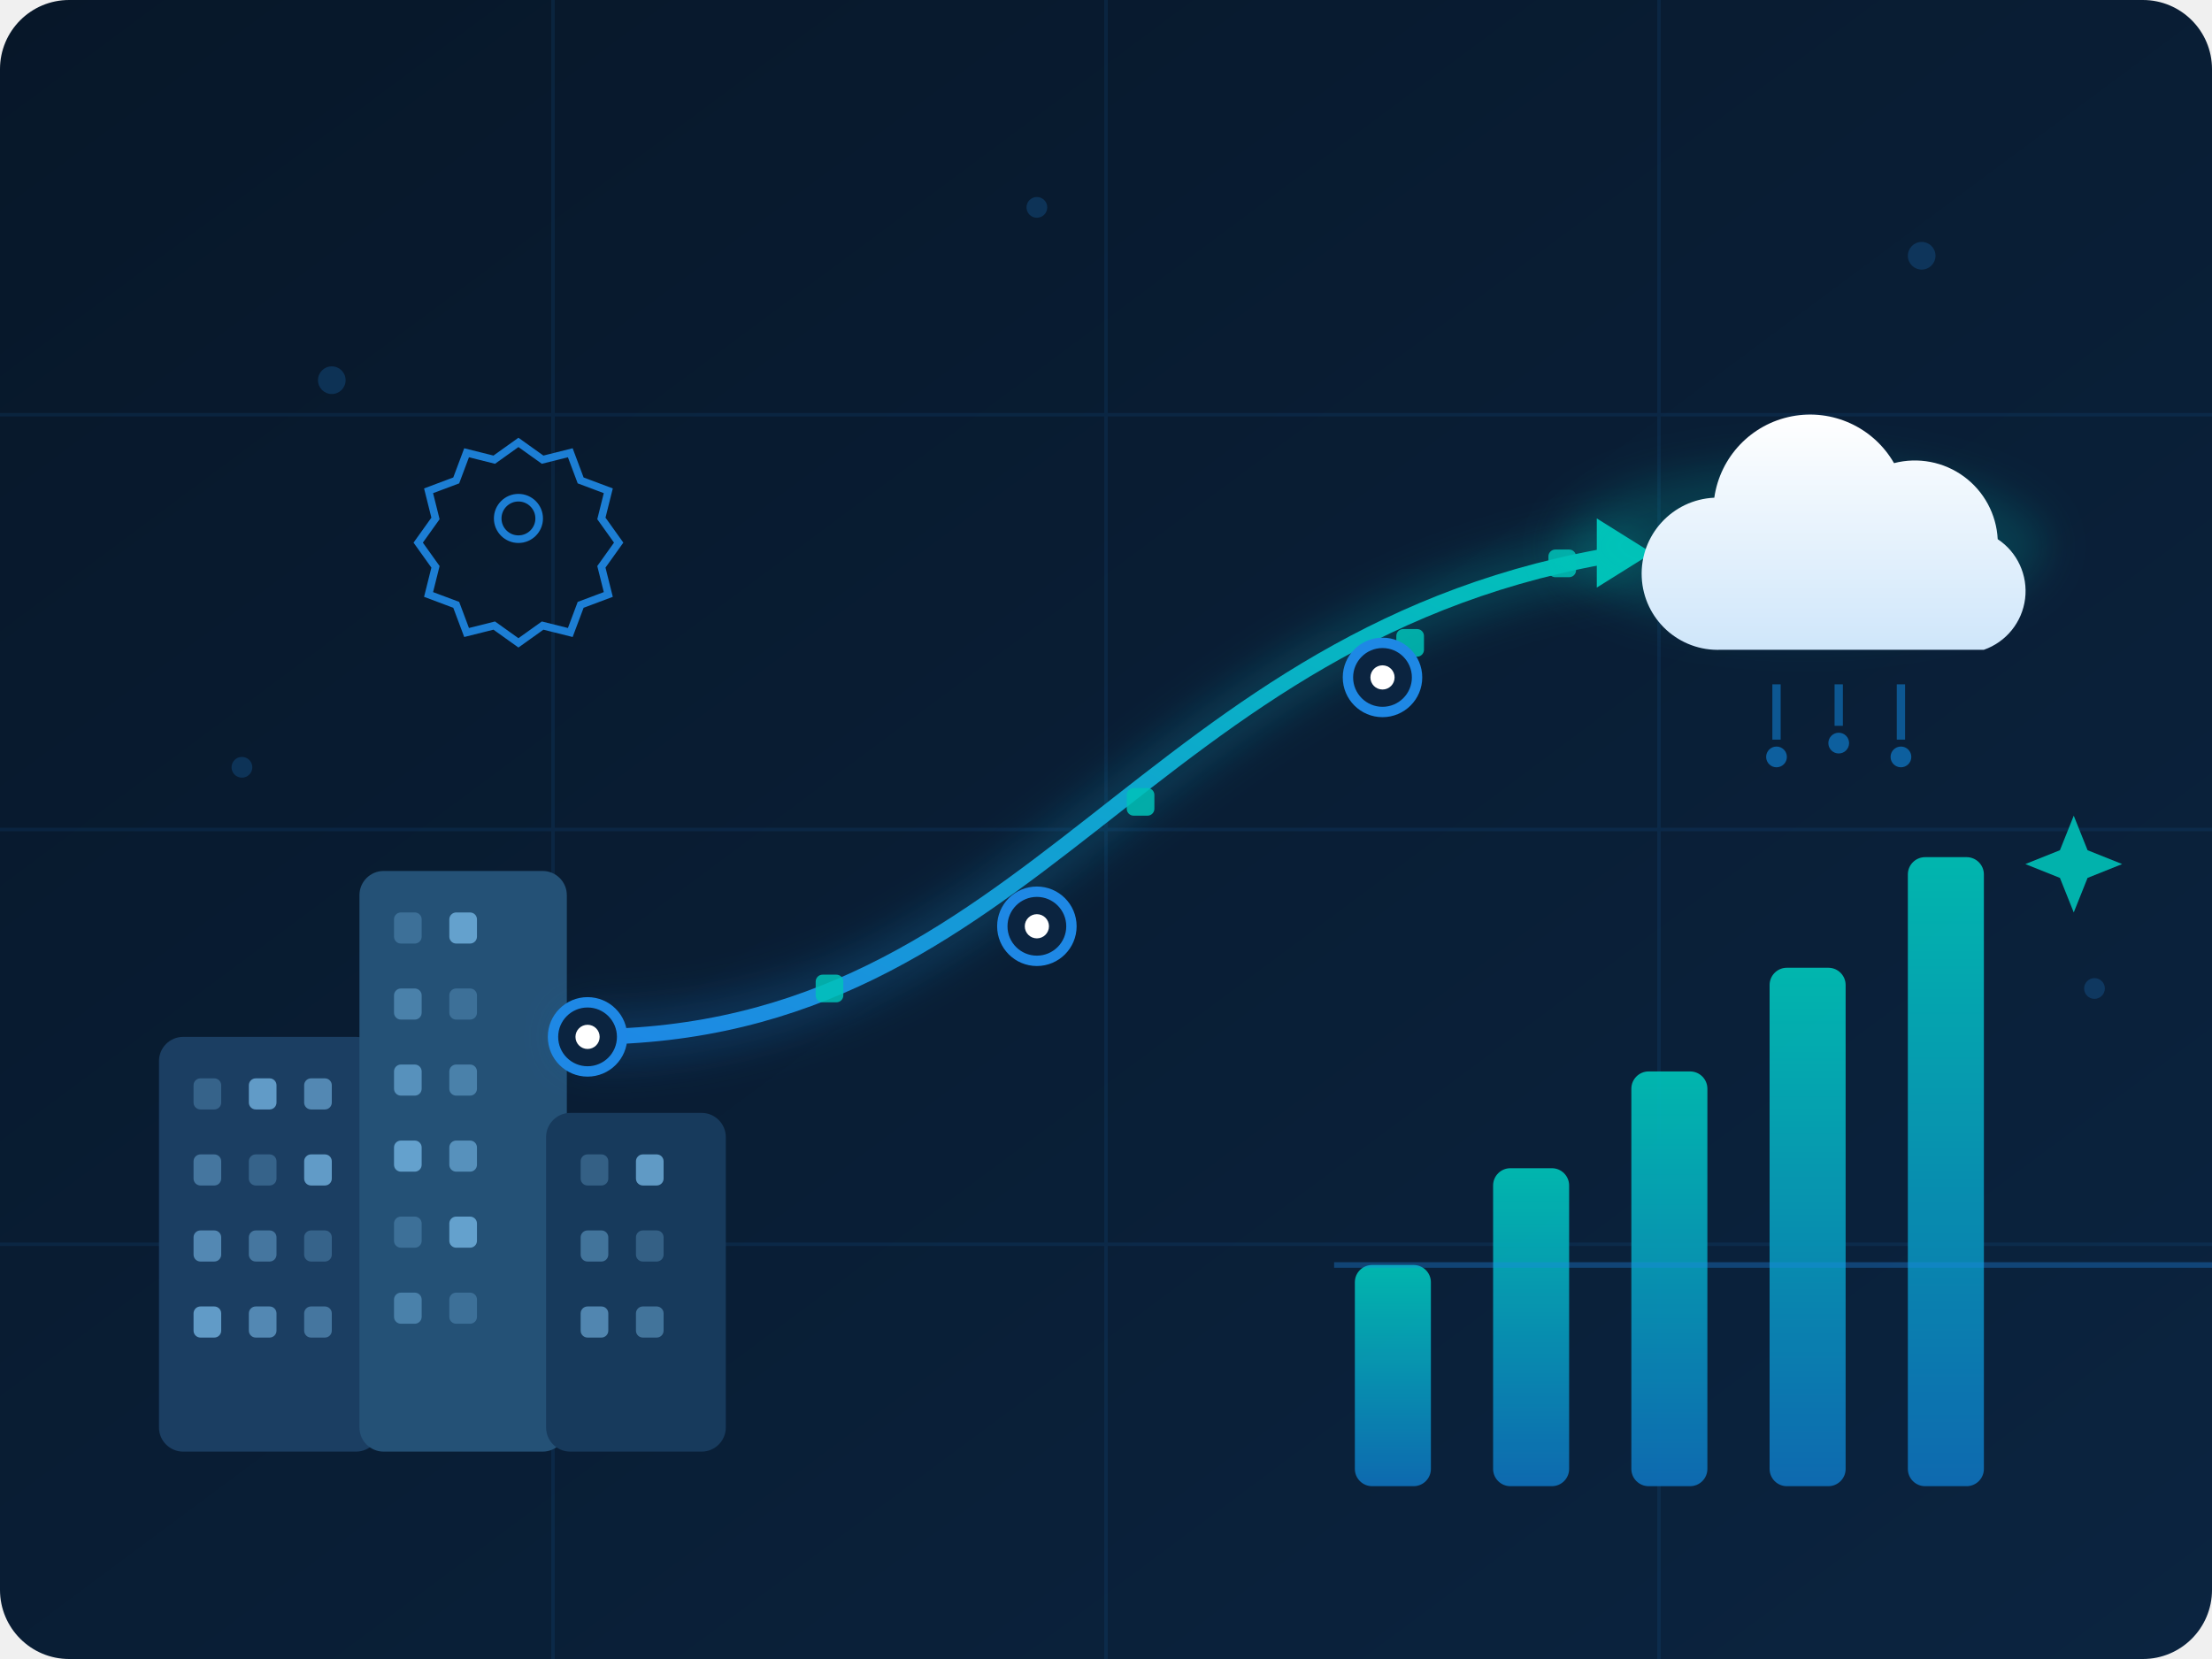
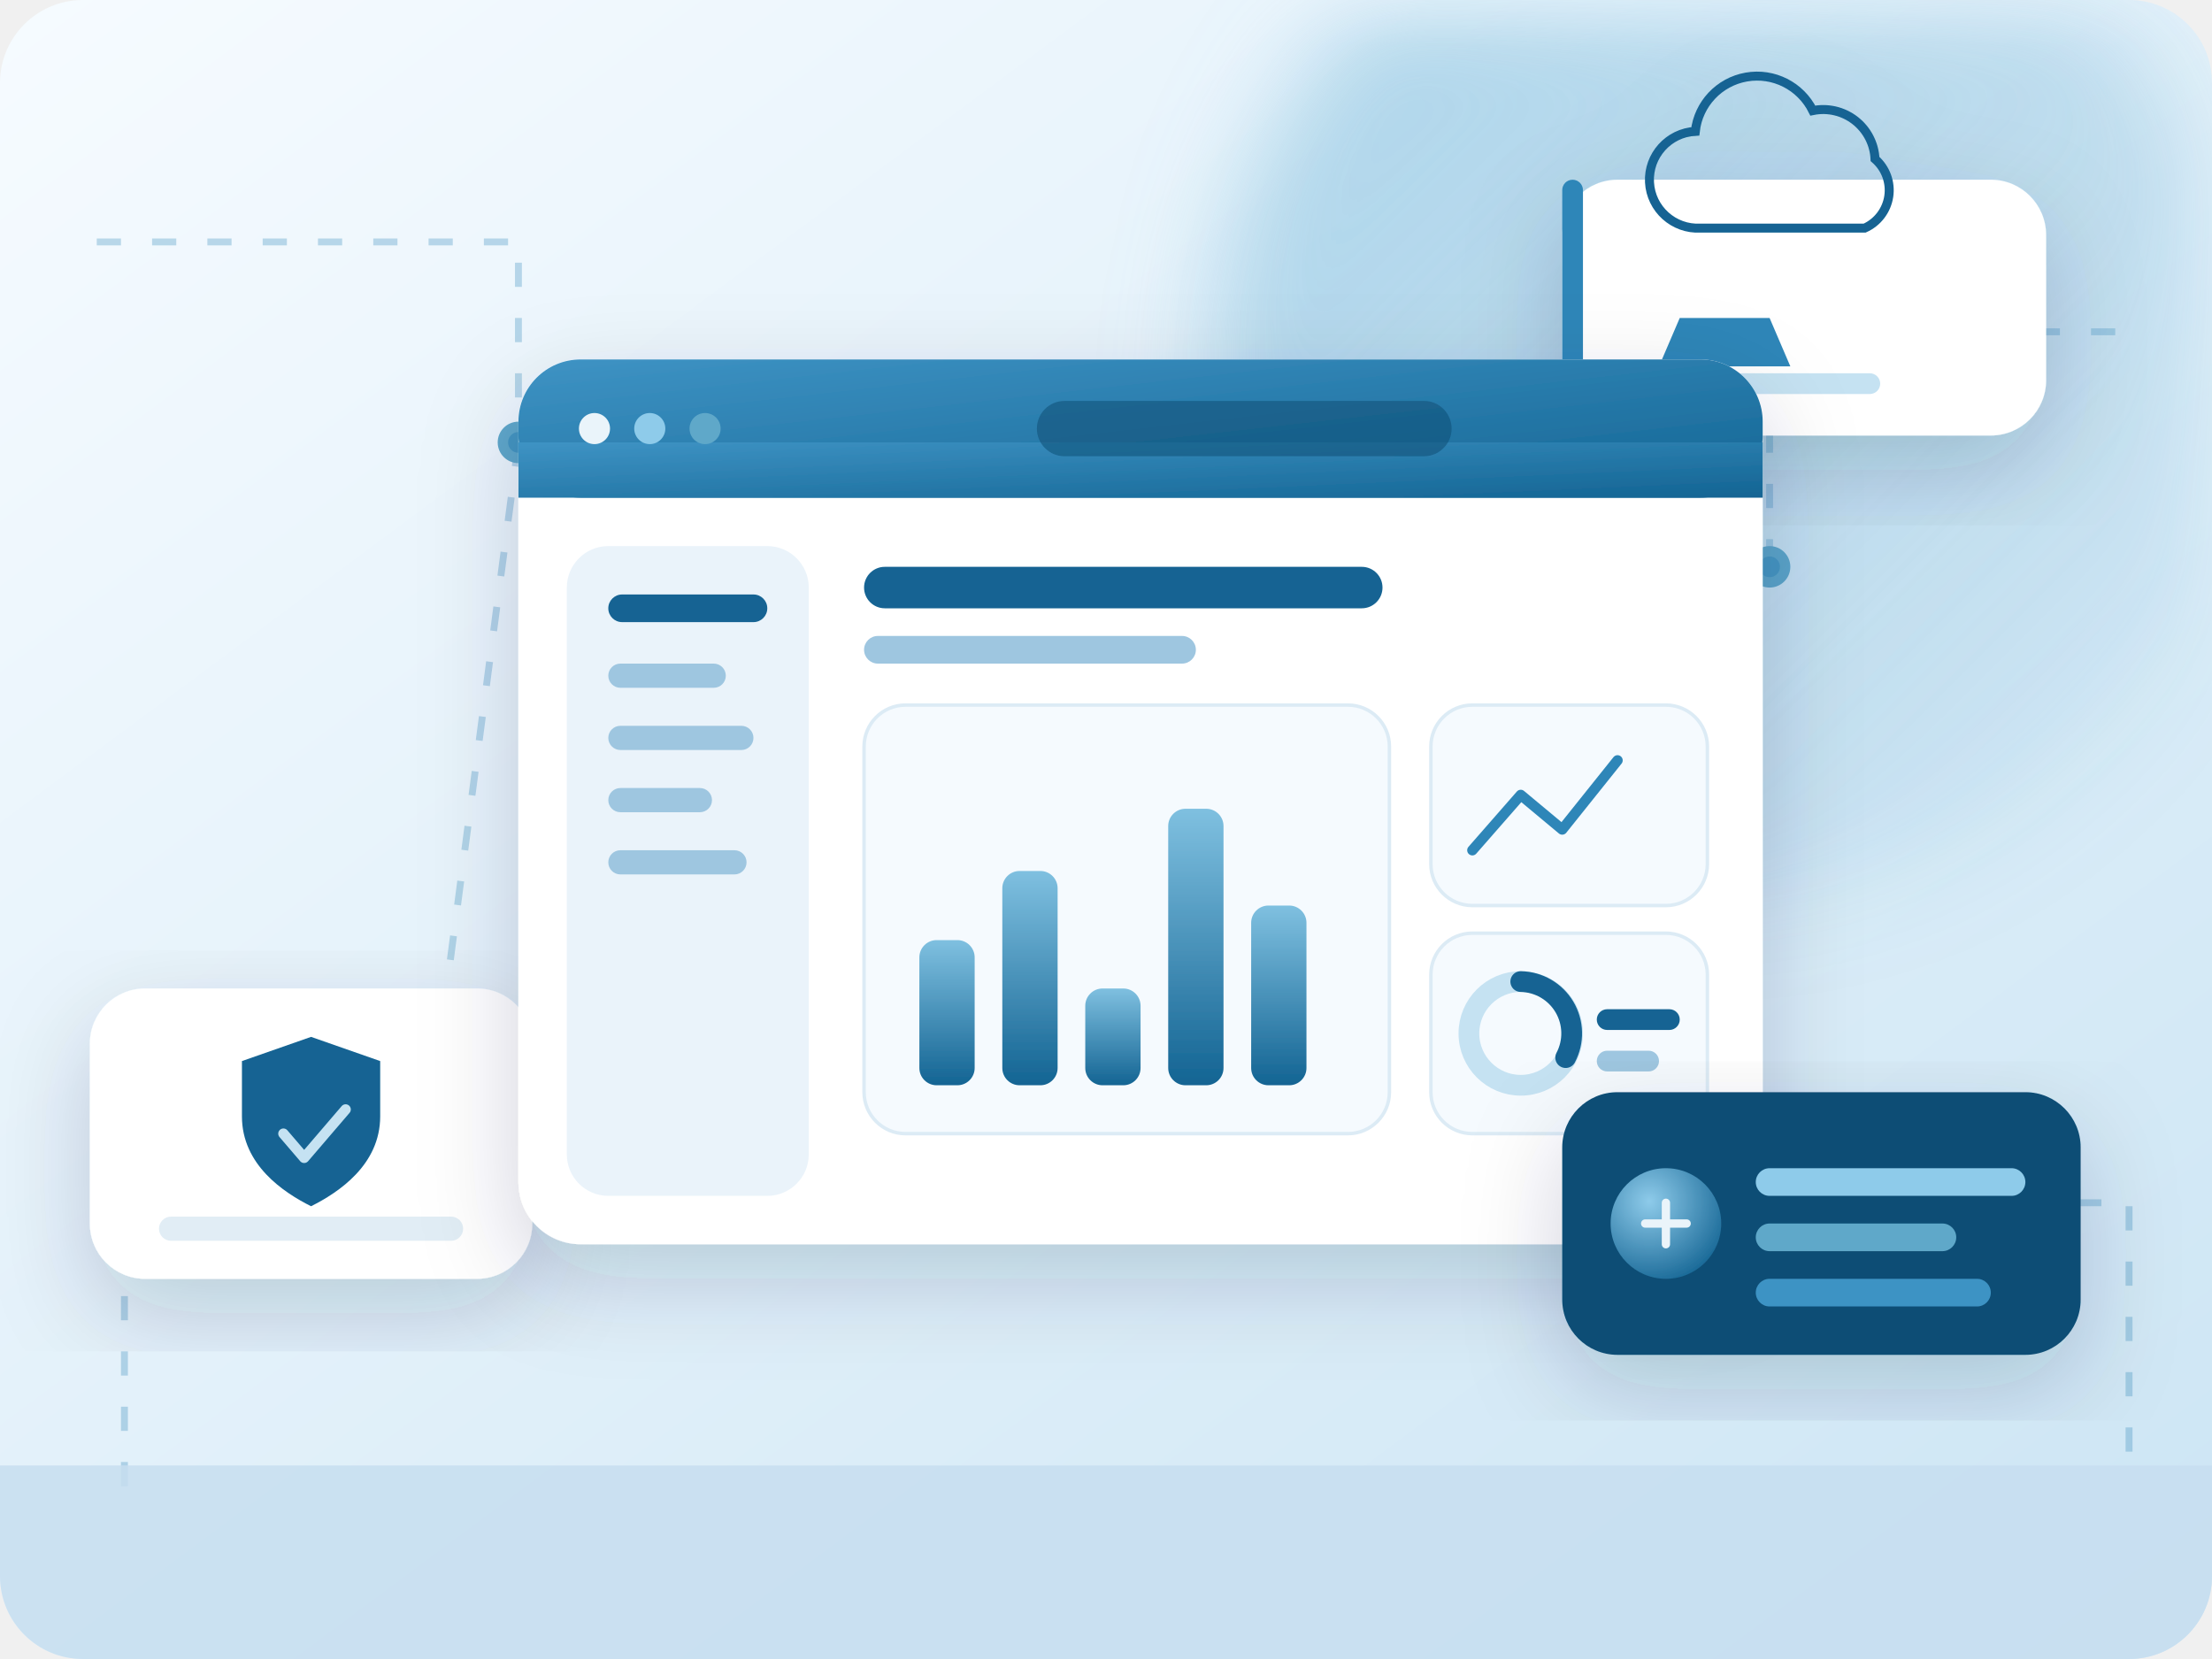
- <svg xmlns="http://www.w3.org/2000/svg" viewBox="0 0 640 480" role="img" aria-label="Ilustración de la transformación digital: de los sistemas tradicionales a la nube, los datos y la automatización">
+ <svg xmlns="http://www.w3.org/2000/svg" viewBox="0 0 640 480" role="img" aria-label="Panel de control de C-ROTULUS con gráficas, servicios en la nube y una red de datos conectada">
  <defs>
    <linearGradient id="bg" x1="0" y1="0" x2="1" y2="1">
-       <stop offset="0" stop-color="#071729" />
-       <stop offset="1" stop-color="#0B2440" />
+       <stop offset="0" stop-color="#F6FBFF" />
+       <stop offset="1" stop-color="#CCE5F4" />
    </linearGradient>
-     <linearGradient id="path" x1="0" y1="1" x2="1" y2="0">
-       <stop offset="0" stop-color="#1E88E5" />
-       <stop offset="1" stop-color="#00C2B8" />
-     </linearGradient>
-     <linearGradient id="cloud" x1="0" y1="0" x2="0" y2="1">
-       <stop offset="0" stop-color="#FFFFFF" />
-       <stop offset="1" stop-color="#CFE6FA" />
+     <linearGradient id="scr" x1="0" y1="0" x2="1" y2="1">
+       <stop offset="0" stop-color="#3E93C4" />
+       <stop offset="1" stop-color="#136493" />
    </linearGradient>
    <linearGradient id="bar" x1="0" y1="0" x2="0" y2="1">
-       <stop offset="0" stop-color="#00C2B8" />
-       <stop offset="1" stop-color="#0E6FB8" />
+       <stop offset="0" stop-color="#7FC0E0" />
+       <stop offset="1" stop-color="#136493" />
    </linearGradient>
-     <filter id="glow" x="-60%" y="-60%" width="220%" height="220%">
-       <feGaussianBlur stdDeviation="6" />
+     <linearGradient id="glow" x1="0" y1="0" x2="1" y2="1">
+       <stop offset="0" stop-color="#7FC0E0" />
+       <stop offset="1" stop-color="#2E86B8" stop-opacity="0" />
+     </linearGradient>
+     <radialGradient id="orb" cx=".35" cy=".3" r=".8">
+       <stop offset="0" stop-color="#8ECBEA" />
+       <stop offset="1" stop-color="#136493" />
+     </radialGradient>
+     <filter id="soft" x="-40%" y="-40%" width="180%" height="180%">
+       <feGaussianBlur stdDeviation="14" />
    </filter>
+     <filter id="ds" x="-25%" y="-25%" width="150%" height="150%">
+       <feDropShadow dx="0" dy="10" stdDeviation="14" flood-color="#0B2E45" flood-opacity=".18" />
+     </filter>
+     <clipPath id="clip">
+       <rect width="640" height="480" rx="24" />
+     </clipPath>
+     <style>
+       .f{animation:f 7s ease-in-out infinite}
+       .f2{animation:f 8.6s ease-in-out infinite;animation-delay:-2.1s}
+       .f3{animation:f 9.8s ease-in-out infinite;animation-delay:-4.3s}
+       .trace{stroke-dasharray:7 9;animation:dash 10s linear infinite}
+       .pulse{animation:pulse 3.4s ease-in-out infinite}
+       @keyframes f{0%,100%{transform:translateY(0)}50%{transform:translateY(-10px)}}
+       @keyframes dash{to{stroke-dashoffset:-160}}
+       @keyframes pulse{0%,100%{opacity:.30}50%{opacity:1}}
+       @media (prefers-reduced-motion: reduce){.f,.f2,.f3,.trace,.pulse{animation:none}}
+     </style>
  </defs>
-   <rect width="640" height="480" rx="20" fill="url(#bg)" />
-   <g stroke="#1E88E5" stroke-width="1" opacity=".10">
-     <path d="M160 0 V480" />
-     <path d="M320 0 V480" />
-     <path d="M480 0 V480" />
-     <path d="M0 120 H640" />
-     <path d="M0 240 H640" />
-     <path d="M0 360 H640" />
-   </g>
-   <g fill="#1E88E5" opacity=".22">
-     <circle cx="96" cy="110" r="4" />
-     <circle cx="556" cy="74" r="4" />
-     <circle cx="70" cy="222" r="3" />
-     <circle cx="606" cy="286" r="3" />
-     <circle cx="300" cy="60" r="3" />
-   </g>
-   <g>
-     <rect x="46" y="300" width="64" height="120" rx="7" fill="#1B3E62" />
-     <rect x="56" y="312" width="8" height="9" rx="2" fill="#7FC3F2" opacity="0.28" />
-     <rect x="56" y="334" width="8" height="9" rx="2" fill="#7FC3F2" opacity="0.42" />
-     <rect x="56" y="356" width="8" height="9" rx="2" fill="#7FC3F2" opacity="0.56" />
-     <rect x="56" y="378" width="8" height="9" rx="2" fill="#7FC3F2" opacity="0.70" />
-     <rect x="72" y="312" width="8" height="9" rx="2" fill="#7FC3F2" opacity="0.70" />
-     <rect x="72" y="334" width="8" height="9" rx="2" fill="#7FC3F2" opacity="0.28" />
-     <rect x="72" y="356" width="8" height="9" rx="2" fill="#7FC3F2" opacity="0.42" />
-     <rect x="72" y="378" width="8" height="9" rx="2" fill="#7FC3F2" opacity="0.56" />
-     <rect x="88" y="312" width="8" height="9" rx="2" fill="#7FC3F2" opacity="0.56" />
-     <rect x="88" y="334" width="8" height="9" rx="2" fill="#7FC3F2" opacity="0.70" />
-     <rect x="88" y="356" width="8" height="9" rx="2" fill="#7FC3F2" opacity="0.28" />
-     <rect x="88" y="378" width="8" height="9" rx="2" fill="#7FC3F2" opacity="0.42" />
-     <rect x="104" y="252" width="60" height="168" rx="7" fill="#245176" />
-     <rect x="114" y="264" width="8" height="9" rx="2" fill="#7FC3F2" opacity="0.28" />
-     <rect x="114" y="286" width="8" height="9" rx="2" fill="#7FC3F2" opacity="0.42" />
-     <rect x="114" y="308" width="8" height="9" rx="2" fill="#7FC3F2" opacity="0.56" />
-     <rect x="114" y="330" width="8" height="9" rx="2" fill="#7FC3F2" opacity="0.70" />
-     <rect x="114" y="352" width="8" height="9" rx="2" fill="#7FC3F2" opacity="0.28" />
-     <rect x="114" y="374" width="8" height="9" rx="2" fill="#7FC3F2" opacity="0.42" />
-     <rect x="130" y="264" width="8" height="9" rx="2" fill="#7FC3F2" opacity="0.70" />
-     <rect x="130" y="286" width="8" height="9" rx="2" fill="#7FC3F2" opacity="0.28" />
-     <rect x="130" y="308" width="8" height="9" rx="2" fill="#7FC3F2" opacity="0.42" />
-     <rect x="130" y="330" width="8" height="9" rx="2" fill="#7FC3F2" opacity="0.56" />
-     <rect x="130" y="352" width="8" height="9" rx="2" fill="#7FC3F2" opacity="0.70" />
-     <rect x="130" y="374" width="8" height="9" rx="2" fill="#7FC3F2" opacity="0.28" />
-     <rect x="158" y="322" width="52" height="98" rx="7" fill="#173A5C" />
-     <rect x="168" y="334" width="8" height="9" rx="2" fill="#7FC3F2" opacity="0.28" />
-     <rect x="168" y="356" width="8" height="9" rx="2" fill="#7FC3F2" opacity="0.42" />
-     <rect x="168" y="378" width="8" height="9" rx="2" fill="#7FC3F2" opacity="0.56" />
-     <rect x="184" y="334" width="8" height="9" rx="2" fill="#7FC3F2" opacity="0.70" />
-     <rect x="184" y="356" width="8" height="9" rx="2" fill="#7FC3F2" opacity="0.28" />
-     <rect x="184" y="378" width="8" height="9" rx="2" fill="#7FC3F2" opacity="0.42" />
-   </g>
-   <path d="M170 300 C300 300 330 182 470 160" fill="none" stroke="url(#path)" stroke-width="14" stroke-linecap="round" opacity=".22" filter="url(#glow)" />
-   <path d="M170 300 C300 300 330 182 470 160" fill="none" stroke="url(#path)" stroke-width="4.5" stroke-linecap="round" />
-   <path d="M462 150 L478 160 L462 170 Z" fill="#00C2B8" />
-   <g fill="#00C2B8">
-     <rect x="236" y="282" width="8" height="8" rx="2" opacity=".85" />
-     <rect x="326" y="228" width="8" height="8" rx="2" opacity=".85" />
-     <rect x="404" y="182" width="8" height="8" rx="2" opacity=".85" />
-     <rect x="448" y="159" width="8" height="8" rx="2" opacity=".85" />
-   </g>
-   <g>
-     <circle cx="170" cy="300" r="10" fill="#0B2440" stroke="#1E88E5" stroke-width="3" />
-     <circle cx="170" cy="300" r="3.5" fill="#FFFFFF" />
-     <circle cx="300" cy="268" r="10" fill="#0B2440" stroke="#1E88E5" stroke-width="3" />
-     <circle cx="300" cy="268" r="3.5" fill="#FFFFFF" />
-     <circle cx="400" cy="196" r="10" fill="#0B2440" stroke="#1E88E5" stroke-width="3" />
-     <circle cx="400" cy="196" r="3.5" fill="#FFFFFF" />
-   </g>
-   <g transform="translate(470 118)">
-     <ellipse cx="52" cy="40" rx="70" ry="24" fill="#00C2B8" opacity=".18" filter="url(#glow)" />
-     <path d="M28 70 a22 22 0 0 1 -2 -44 a28 28 0 0 1 52 -10 a24 24 0 0 1 30 22 a18 18 0 0 1 -4 32 Z" fill="url(#cloud)" />
-     <g stroke="#0E6FB8" stroke-width="2.4" opacity=".7" fill="none">
-       <path d="M44 80 V96" />
-       <path d="M62 80 V92" />
-       <path d="M80 80 V96" />
+   <g clip-path="url(#clip)">
+     <rect width="640" height="480" fill="url(#bg)" />
+     <g class="trace" stroke="#2E86B8" fill="none" stroke-width="2" opacity=".30">
+       <path d="M28 70 H150 V128" />
+       <path d="M612 96 H512 V164" />
+       <path d="M36 430 V356 H120" />
+       <path d="M616 420 V348 H520" />
+       <path d="M150 128 L120 356" />
    </g>
-     <g fill="#0E6FB8" opacity=".8">
-       <circle cx="44" cy="101" r="3" />
-       <circle cx="62" cy="97" r="3" />
-       <circle cx="80" cy="101" r="3" />
+     <g class="pulse" fill="#5FA8C9">
+       <circle cx="150" cy="128" r="6" />
+       <circle cx="512" cy="164" r="6" />
+       <circle cx="120" cy="356" r="6" />
    </g>
-   </g>
-   <g>
-     <rect x="392" y="366" width="22" height="64" rx="5" fill="url(#bar)" opacity=".92" />
-     <rect x="432" y="338" width="22" height="92" rx="5" fill="url(#bar)" opacity=".92" />
-     <rect x="472" y="310" width="22" height="120" rx="5" fill="url(#bar)" opacity=".92" />
-     <rect x="512" y="280" width="22" height="150" rx="5" fill="url(#bar)" opacity=".92" />
-     <rect x="552" y="248" width="22" height="182" rx="5" fill="url(#bar)" opacity=".92" />
-   </g>
-   <path d="M386 366 L640 366" stroke="#1E88E5" stroke-width="1.6" opacity=".35" />
-   <g transform="translate(150 150)" opacity=".9">
-     <path d="M0 -22 l7 5 8 -2 3 8 8 3 -2 8 5 7 -5 7 2 8 -8 3 -3 8 -8 -2 -7 5 -7 -5 -8 2 -3 -8 -8 -3 2 -8 -5 -7 5 -7 -2 -8 8 -3 3 -8 8 2 Z" fill="none" stroke="#1E88E5" stroke-width="2.2" />
-     <circle cx="0" cy="0" r="6" fill="none" stroke="#1E88E5" stroke-width="2.2" />
-   </g>
-   <g transform="translate(600 250)">
-     <path d="M0 -14 L4 -4 L14 0 L4 4 L0 14 L-4 4 L-14 0 L-4 -4 Z" fill="#00C2B8" opacity=".9" />
+     <g fill="#2E86B8" opacity=".55">
+       <circle cx="150" cy="128" r="3" />
+       <circle cx="512" cy="164" r="3" />
+       <circle cx="120" cy="356" r="3" />
+     </g>
+     <circle cx="500" cy="110" r="150" fill="url(#glow)" opacity=".55" filter="url(#soft)" />
+     <g class="f3" filter="url(#ds)">
+       <rect x="452" y="52" width="140" height="74" rx="16" fill="#FFFFFF" />
+       <rect x="452" y="52" width="6" height="74" rx="3" fill="#2E86B8" />
+       <path d="M492 66 a14 14 0 0 1 -1.5 -28 a18 18 0 0 1 34 -6 a15 15 0 0 1 18 14 a12 12 0 0 1 -3 20 z" fill="none" stroke="#136493" stroke-width="2.6" />
+       <path d="M486 92 h26 l6 14 h-38 z" fill="#2E86B8" />
+       <rect x="478" y="108" width="66" height="6" rx="3" fill="#C5E2F2" />
+     </g>
+     <g class="f2" filter="url(#ds)">
+       <rect x="26" y="286" width="128" height="84" rx="16" fill="#FFFFFF" />
+       <path d="M90 300 l20 7 v16 c0 14 -12 22 -20 26 c-8 -4 -20 -12 -20 -26 v-16 z" fill="#136493" />
+       <path d="M82 328 l6 7 l12 -14" fill="none" stroke="#C5E2F2" stroke-width="3" stroke-linecap="round" stroke-linejoin="round" />
+       <rect x="46" y="352" width="88" height="7" rx="3.5" fill="#E1EDF5" />
+     </g>
+     <g filter="url(#ds)">
+       <rect x="150" y="104" width="360" height="256" rx="18" fill="#FFFFFF" />
+       <rect x="150" y="104" width="360" height="40" rx="18" fill="url(#scr)" />
+       <rect x="150" y="128" width="360" height="16" fill="url(#scr)" />
+       <circle cx="172" cy="124" r="4.5" fill="#EAF4FA" />
+       <circle cx="188" cy="124" r="4.5" fill="#8ECBEA" />
+       <circle cx="204" cy="124" r="4.5" fill="#5FA8C9" />
+       <rect x="300" y="116" width="120" height="16" rx="8" fill="#0E4E75" opacity=".55" />
+       <rect x="164" y="158" width="70" height="188" rx="12" fill="#EAF3FA" />
+       <rect x="176" y="172" width="46" height="8" rx="4" fill="#136493" />
+       <rect x="176" y="192" width="34" height="7" rx="3.5" fill="#9EC6E0" />
+       <rect x="176" y="210" width="42" height="7" rx="3.5" fill="#9EC6E0" />
+       <rect x="176" y="228" width="30" height="7" rx="3.5" fill="#9EC6E0" />
+       <rect x="176" y="246" width="40" height="7" rx="3.5" fill="#9EC6E0" />
+       <rect x="250" y="164" width="150" height="12" rx="6" fill="#136493" />
+       <rect x="250" y="184" width="96" height="8" rx="4" fill="#9EC6E0" />
+       <rect x="250" y="204" width="152" height="124" rx="12" fill="#F5FAFE" stroke="#DCEBF5" />
+       <g fill="url(#bar)">
+         <rect x="266" y="272" width="16" height="42" rx="5" />
+         <rect x="290" y="252" width="16" height="62" rx="5" />
+         <rect x="314" y="286" width="16" height="28" rx="5" />
+         <rect x="338" y="234" width="16" height="80" rx="5" />
+         <rect x="362" y="262" width="16" height="52" rx="5" />
+       </g>
+       <rect x="414" y="204" width="80" height="58" rx="12" fill="#F5FAFE" stroke="#DCEBF5" />
+       <path d="M426 246 l14 -16 l12 10 l16 -20" fill="none" stroke="#2E86B8" stroke-width="3" stroke-linecap="round" stroke-linejoin="round" />
+       <rect x="414" y="270" width="80" height="58" rx="12" fill="#F5FAFE" stroke="#DCEBF5" />
+       <circle cx="440" cy="299" r="15" fill="none" stroke="#C5E2F2" stroke-width="6" />
+       <path d="M440 284 a15 15 0 0 1 13 22" fill="none" stroke="#136493" stroke-width="6" stroke-linecap="round" />
+       <rect x="462" y="292" width="24" height="6" rx="3" fill="#136493" />
+       <rect x="462" y="304" width="18" height="6" rx="3" fill="#9EC6E0" />
+     </g>
+     <g class="f" filter="url(#ds)">
+       <rect x="452" y="316" width="150" height="76" rx="16" fill="#0E4E75" />
+       <circle cx="482" cy="354" r="16" fill="url(#orb)" />
+       <path d="M476 354 h12 M482 348 v12" stroke="#EAF4FA" stroke-width="2.4" stroke-linecap="round" />
+       <rect x="508" y="338" width="78" height="8" rx="4" fill="#8ECBEA" />
+       <rect x="508" y="354" width="58" height="8" rx="4" fill="#5FA8C9" />
+       <rect x="508" y="370" width="68" height="8" rx="4" fill="#3E93C4" />
+     </g>
+     <rect y="424" width="640" height="56" fill="#C7DEF0" opacity=".85" />
  </g>
</svg>
